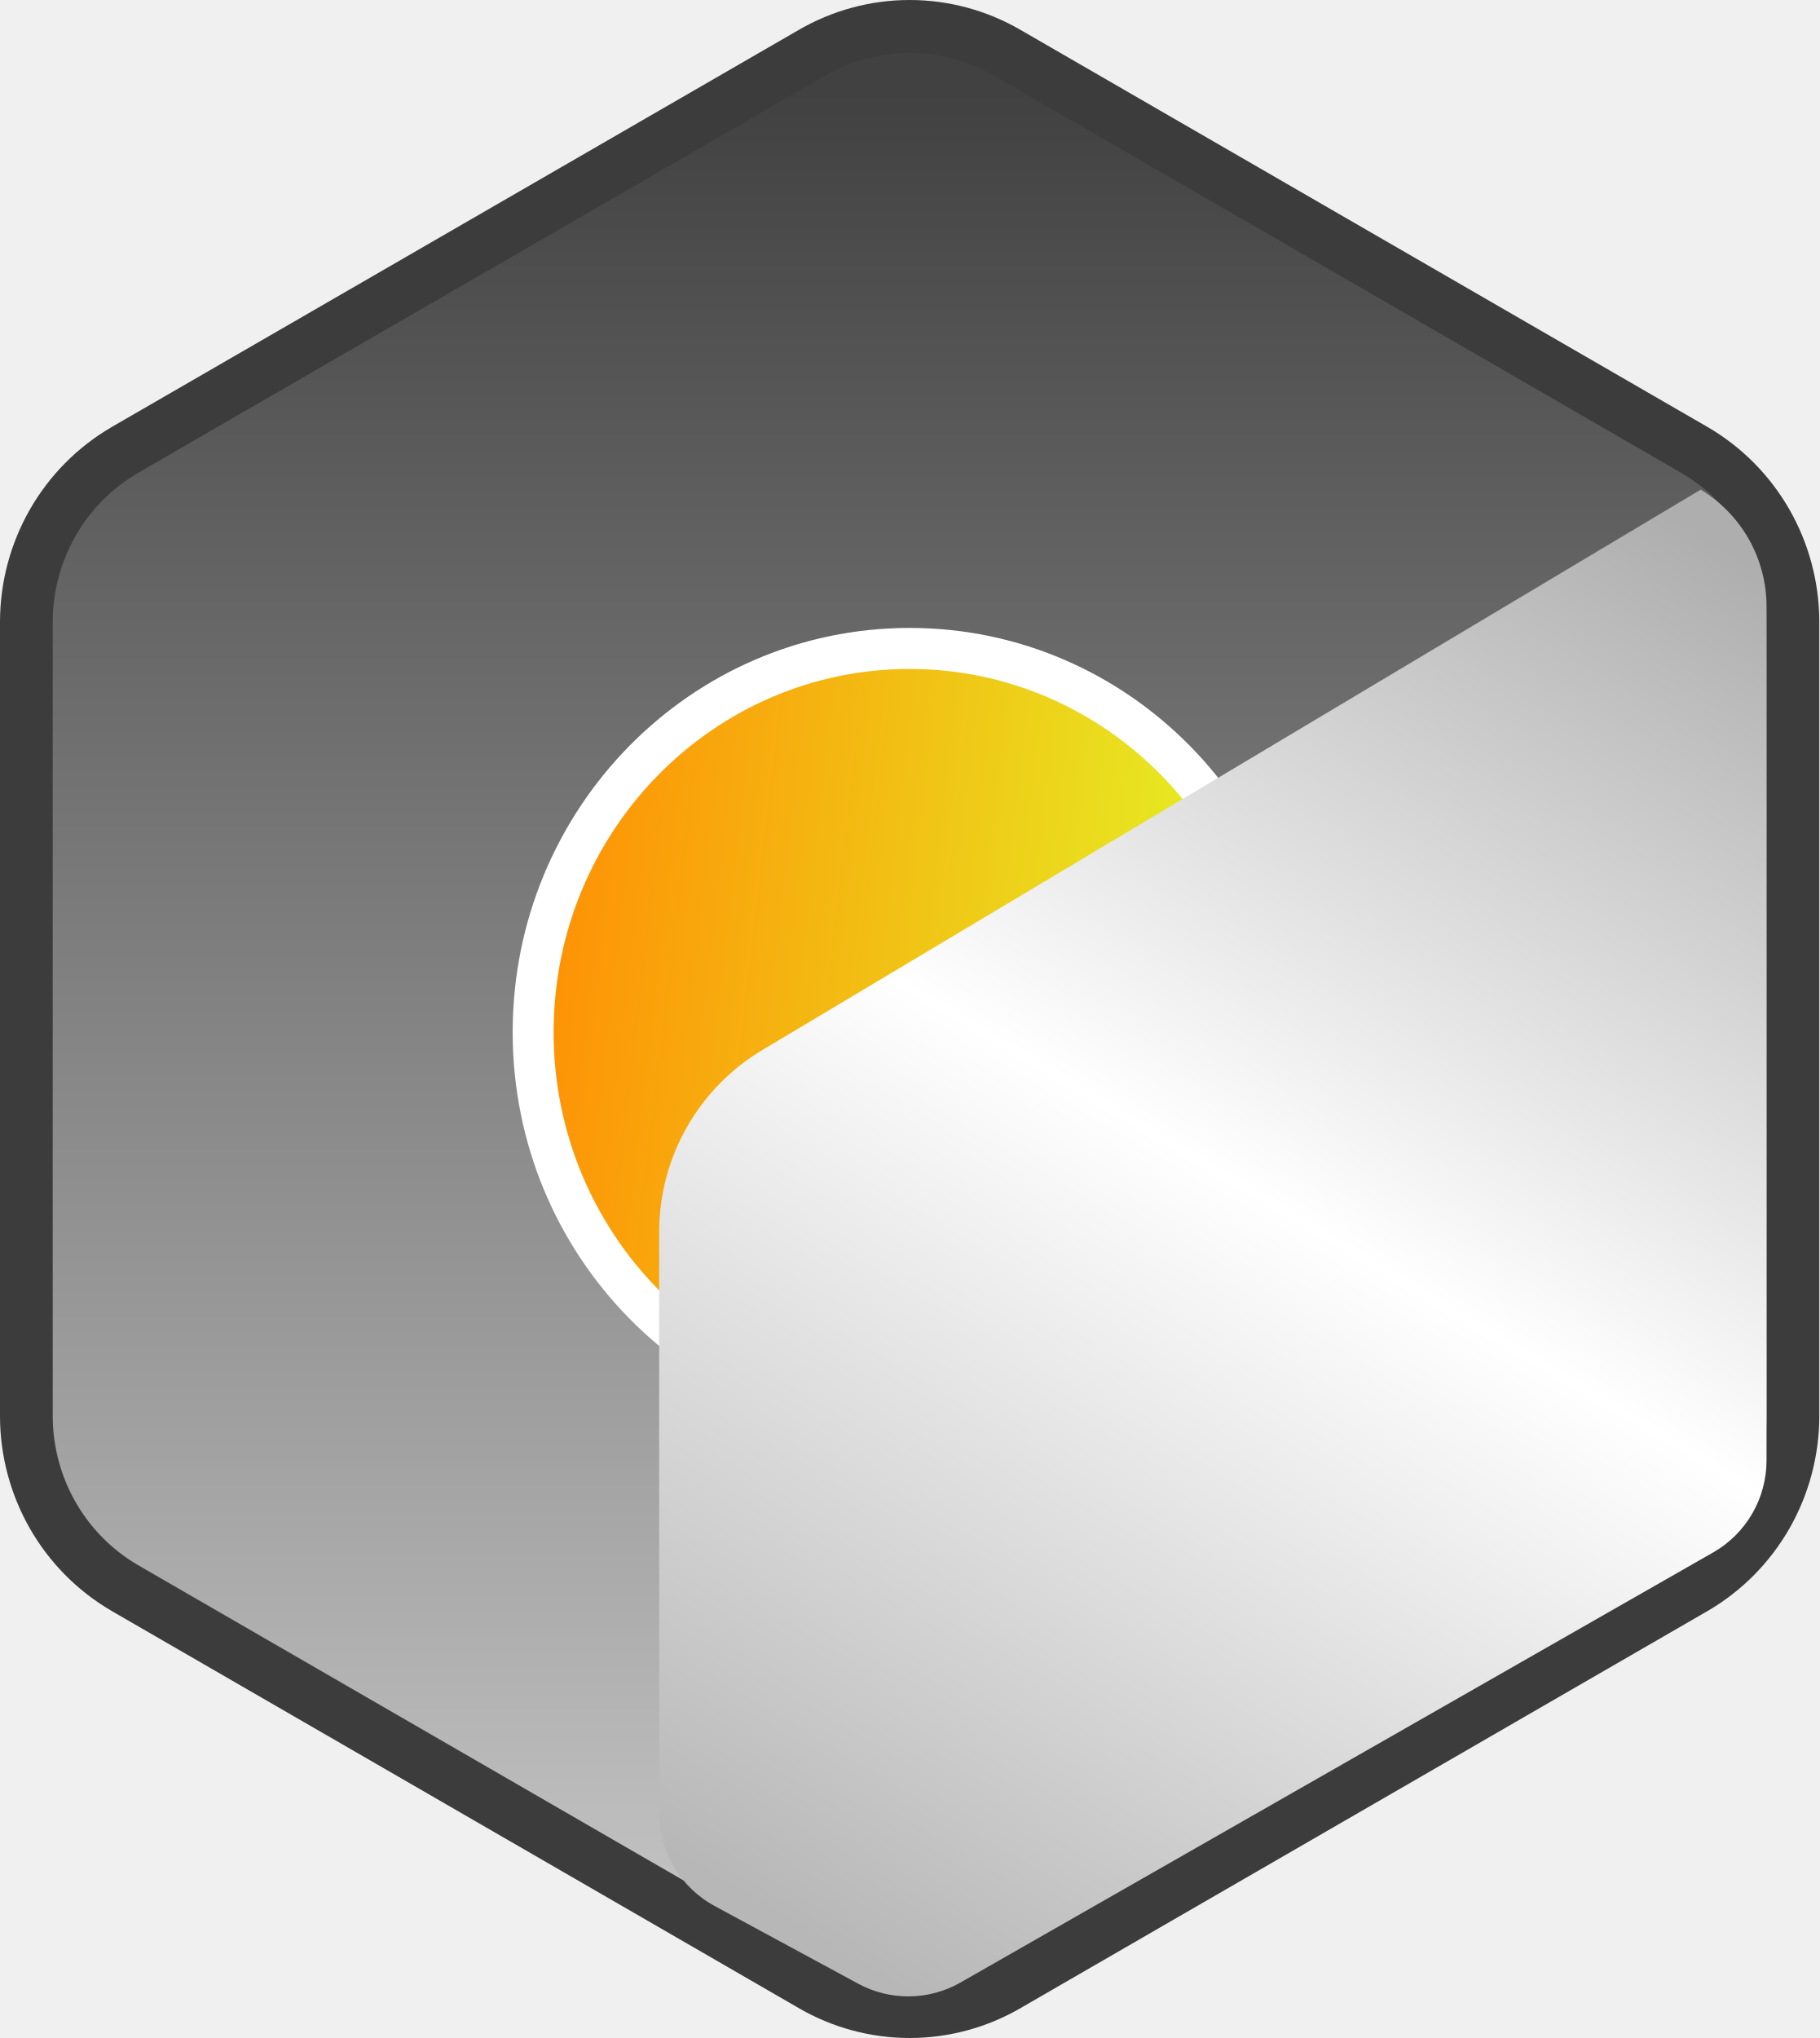
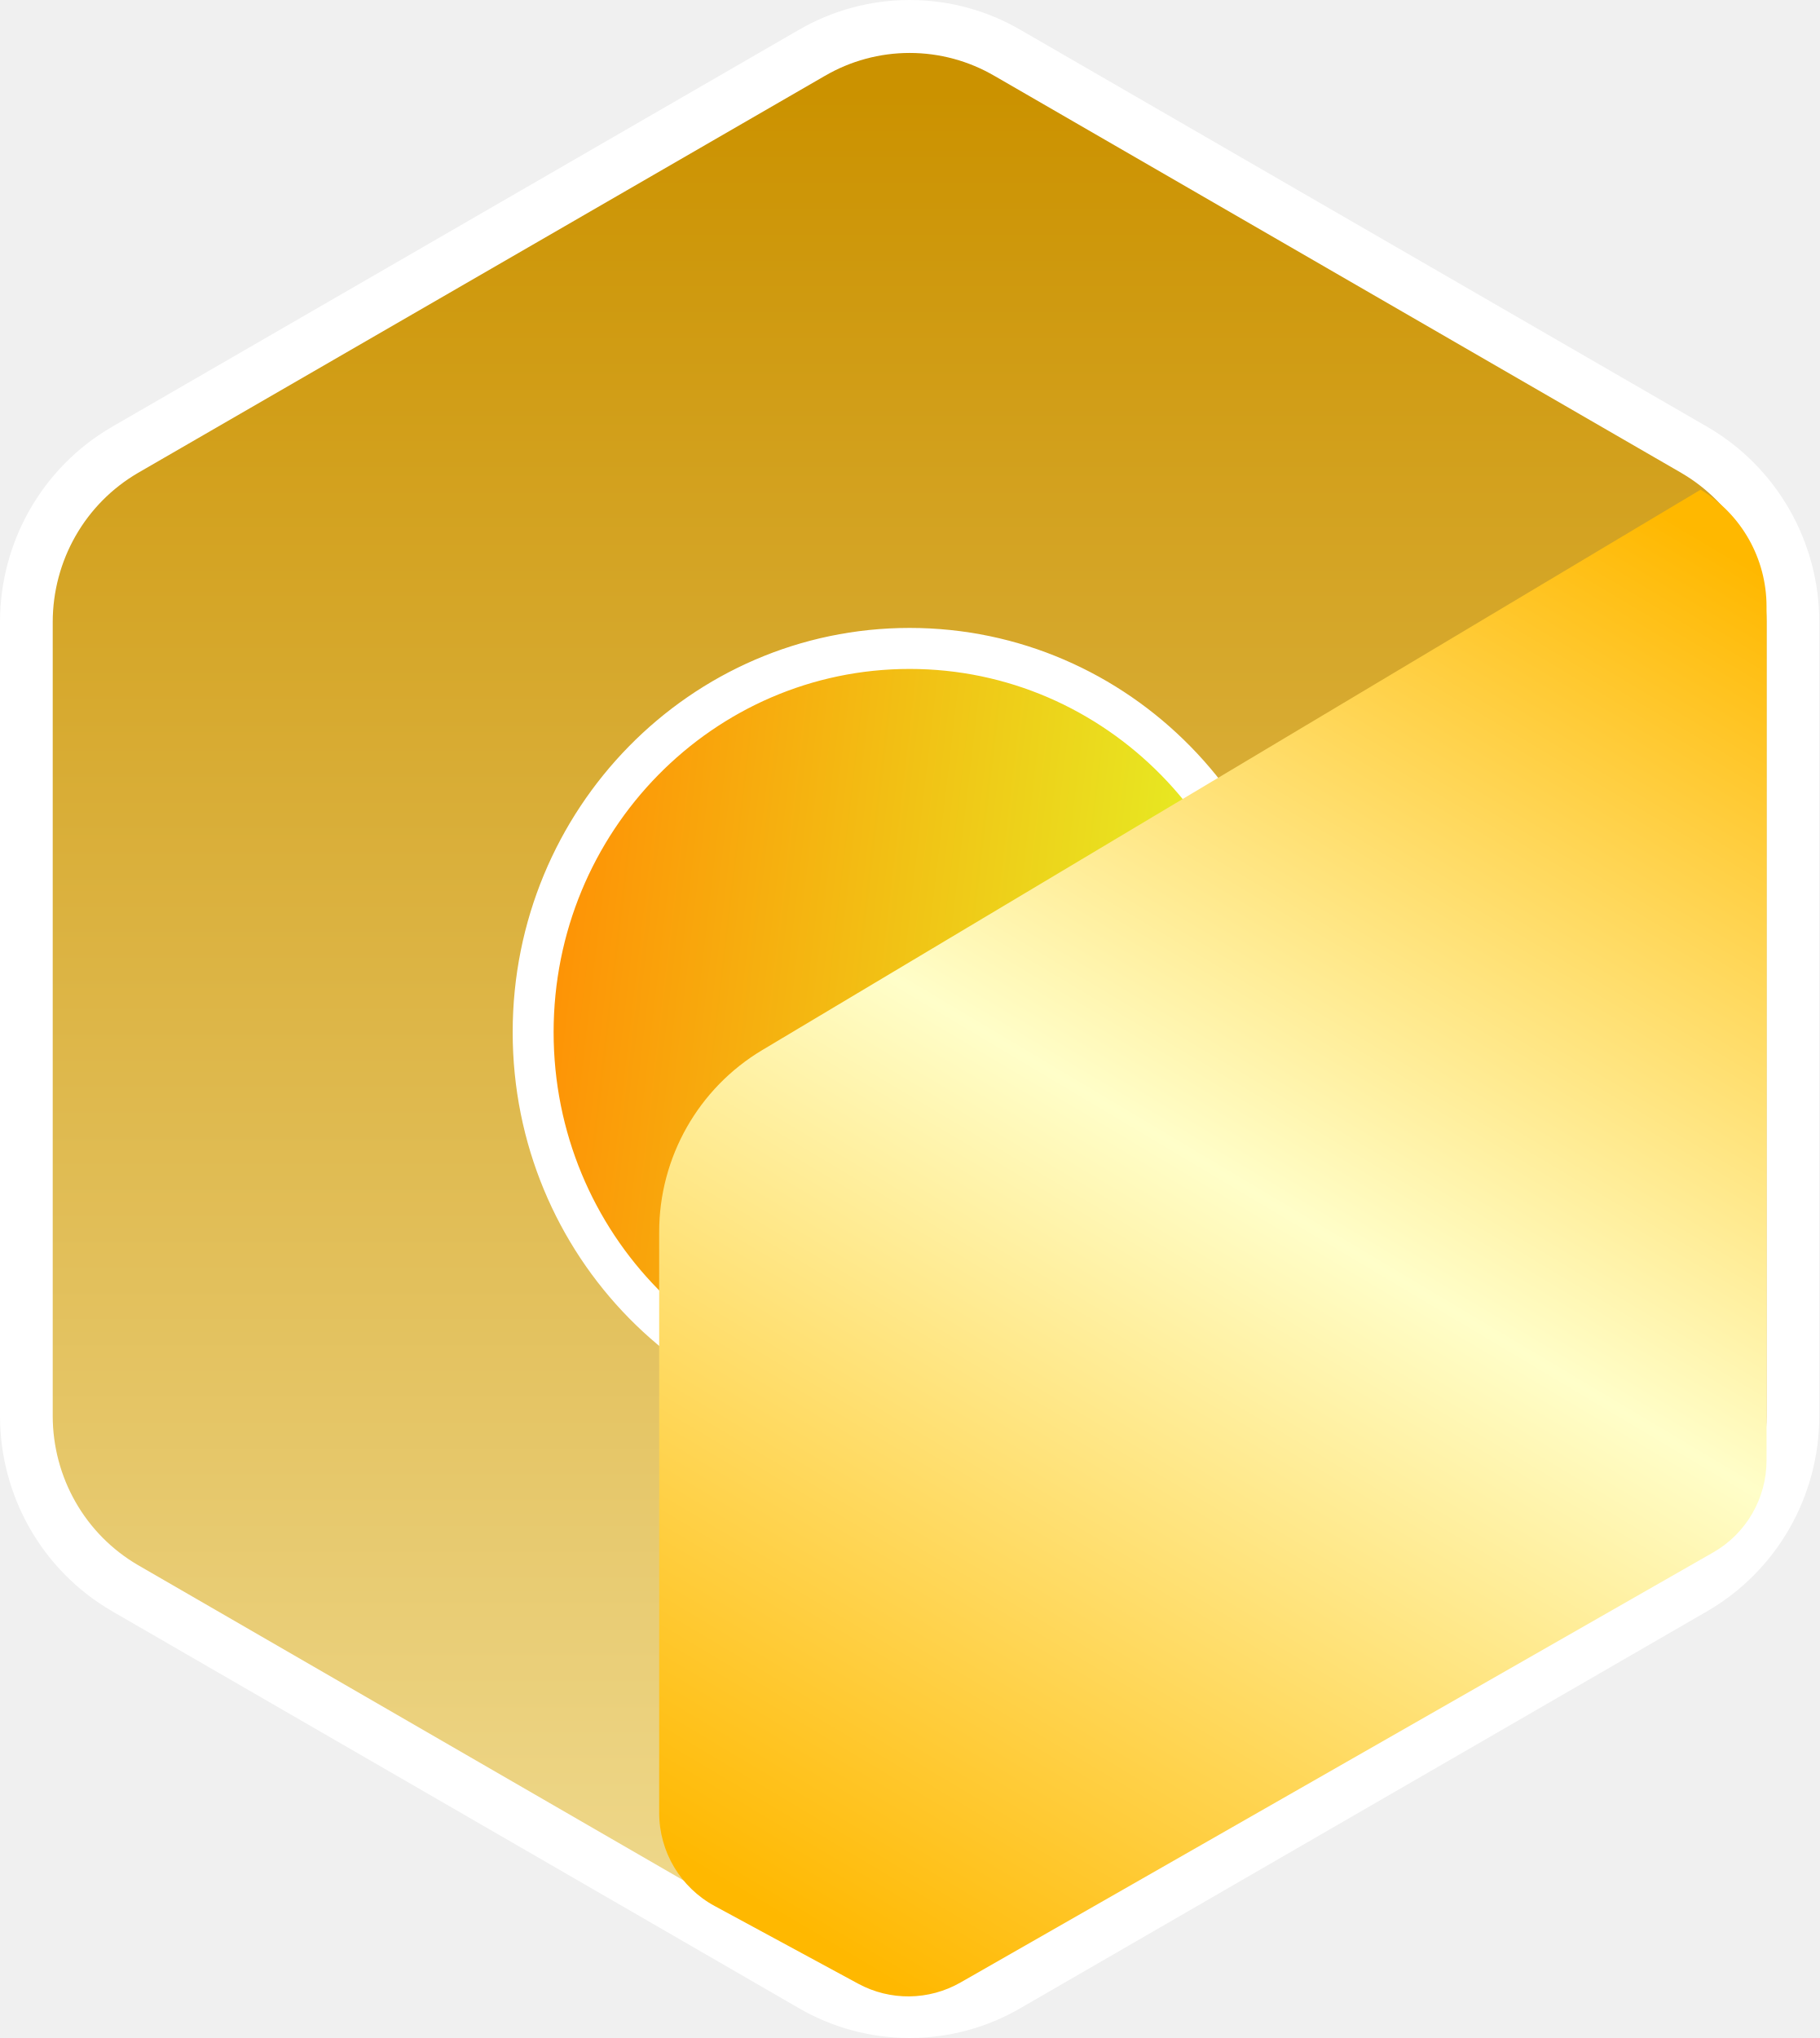
<svg xmlns="http://www.w3.org/2000/svg" width="50" height="56" viewBox="0 0 50 56" fill="none">
-   <path d="M49.625 38.912V38.912V17.089V17.089C49.624 16.071 49.359 15.072 48.855 14.191C48.351 13.309 47.627 12.577 46.754 12.068L46.753 12.067L27.874 1.156C27.873 1.156 27.873 1.156 27.873 1.156C27 0.646 26.009 0.378 25 0.378C23.991 0.378 23 0.646 22.127 1.156C22.127 1.156 22.126 1.156 22.126 1.156L3.247 12.067L3.245 12.068C2.373 12.577 1.648 13.309 1.145 14.191C0.641 15.072 0.376 16.071 0.374 17.089V17.089L0.374 38.912L0.374 38.912C0.376 39.929 0.641 40.929 1.145 41.81C1.648 42.691 2.373 43.423 3.245 43.933L3.247 43.934L22.126 54.844C22.126 54.844 22.126 54.844 22.127 54.844C23 55.354 23.991 55.623 25 55.623C26.009 55.623 27 55.354 27.873 54.844C27.873 54.844 27.873 54.844 27.874 54.844L46.753 43.934L46.754 43.933C47.627 43.423 48.351 42.691 48.855 41.81C49.359 40.929 49.624 39.929 49.625 38.912Z" fill="url(#paint0_linear_22_1453)" stroke="white" stroke-width="0.7" stroke-linecap="round" stroke-linejoin="round" />
-   <path fill-rule="evenodd" clip-rule="evenodd" d="M21.94 0.829C22.87 0.286 23.925 0 25 0C26.075 0 27.13 0.286 28.06 0.829C28.061 0.829 28.061 0.829 28.062 0.83L46.943 11.741C47.872 12.284 48.643 13.064 49.18 14.002C49.716 14.941 49.999 16.005 50 17.088V38.912C49.999 39.995 49.716 41.059 49.18 41.998C48.643 42.936 47.872 43.716 46.943 44.259L46.94 44.261L28.062 55.17C28.061 55.171 28.061 55.171 28.061 55.171C27.13 55.714 26.075 56 25 56C23.925 56 22.869 55.714 21.939 55.171C21.939 55.171 21.939 55.171 21.938 55.17L3.06 44.261L3.058 44.259C2.128 43.716 1.357 42.936 0.82 41.998C0.284 41.059 0.001 39.995 0 38.912V17.088C0.001 16.005 0.284 14.941 0.82 14.002C1.357 13.064 2.128 12.284 3.058 11.741L3.06 11.739L21.938 0.83C21.939 0.829 21.939 0.829 21.94 0.829ZM25 1.455C24.181 1.455 23.377 1.672 22.667 2.087L22.664 2.088L3.786 12.998C3.786 12.998 3.785 12.999 3.785 12.999C3.077 13.413 2.487 14.008 2.077 14.726C1.667 15.444 1.45 16.259 1.449 17.089V38.911C1.45 39.741 1.667 40.556 2.077 41.274C2.487 41.992 3.077 42.587 3.785 43.001C3.785 43.001 3.786 43.002 3.786 43.002L22.667 53.913C23.377 54.328 24.181 54.545 25 54.545C25.819 54.545 26.623 54.328 27.333 53.913L27.336 53.912L46.214 43.002C46.214 43.002 46.215 43.001 46.215 43.001C46.923 42.587 47.513 41.992 47.923 41.274C48.333 40.556 48.55 39.741 48.551 38.911V17.089C48.55 16.259 48.333 15.444 47.923 14.726C47.513 14.008 46.923 13.413 46.215 12.999C46.215 12.999 46.214 12.998 46.214 12.998L27.336 2.088L27.333 2.087C26.623 1.672 25.819 1.455 25 1.455Z" fill="#3C3C3C" />
-   <path d="M35.71 28.363C35.71 34.388 30.915 39.272 25 39.272C19.085 39.272 14.29 34.388 14.29 28.363C14.29 22.338 19.085 17.454 25 17.454C30.915 17.454 35.71 22.338 35.71 28.363Z" fill="url(#paint1_linear_22_1453)" />
+   <path d="M49.625 38.912V38.912V17.089V17.089C49.624 16.071 49.359 15.072 48.855 14.191C48.351 13.309 47.627 12.577 46.754 12.068L46.753 12.067L27.874 1.156C27.873 1.156 27.873 1.156 27.873 1.156C27 0.646 26.009 0.378 25 0.378C23.991 0.378 23 0.646 22.127 1.156C22.127 1.156 22.126 1.156 22.126 1.156L3.247 12.067L3.245 12.068C2.373 12.577 1.648 13.309 1.145 14.191C0.641 15.072 0.376 16.071 0.374 17.089V17.089L0.374 38.912L0.374 38.912C0.376 39.929 0.641 40.929 1.145 41.81C1.648 42.691 2.373 43.423 3.245 43.933L3.247 43.934L22.126 54.844C22.126 54.844 22.126 54.844 22.127 54.844C23 55.354 23.991 55.623 25 55.623C26.009 55.623 27 55.354 27.873 54.844C27.873 54.844 27.873 54.844 27.874 54.844L46.753 43.934L46.754 43.933C47.627 43.423 48.351 42.691 48.855 41.81C49.359 40.929 49.624 39.929 49.625 38.912Z" fill="url(#paint0_linear_7_5153)" stroke="white" stroke-width="0.7" stroke-linecap="round" stroke-linejoin="round" />
+   <path fill-rule="evenodd" clip-rule="evenodd" d="M21.94 0.829C22.87 0.286 23.925 0 25 0C26.075 0 27.13 0.286 28.06 0.829C28.061 0.829 28.061 0.829 28.062 0.83L46.943 11.741C47.872 12.284 48.643 13.064 49.18 14.002C49.716 14.941 49.999 16.005 50 17.088V38.912C49.999 39.995 49.716 41.059 49.18 41.998C48.643 42.936 47.872 43.716 46.943 44.259L46.94 44.261L28.062 55.17C28.061 55.171 28.061 55.171 28.061 55.171C27.13 55.714 26.075 56 25 56C23.925 56 22.869 55.714 21.939 55.171C21.939 55.171 21.939 55.171 21.938 55.17L3.06 44.261L3.058 44.259C2.128 43.716 1.357 42.936 0.82 41.998C0.284 41.059 0.001 39.995 0 38.912V17.088C0.001 16.005 0.284 14.941 0.82 14.002C1.357 13.064 2.128 12.284 3.058 11.741L3.06 11.739L21.938 0.83C21.939 0.829 21.939 0.829 21.94 0.829ZM25 1.455C24.181 1.455 23.377 1.672 22.667 2.087L22.664 2.088L3.786 12.998C3.786 12.998 3.785 12.999 3.785 12.999C3.077 13.413 2.487 14.008 2.077 14.726C1.667 15.444 1.45 16.259 1.449 17.089V38.911C1.45 39.741 1.667 40.556 2.077 41.274C2.487 41.992 3.077 42.587 3.785 43.001C3.785 43.001 3.786 43.002 3.786 43.002L22.667 53.913C23.377 54.328 24.181 54.545 25 54.545C25.819 54.545 26.623 54.328 27.333 53.913L27.336 53.912L46.214 43.002C46.214 43.002 46.215 43.001 46.215 43.001C46.923 42.587 47.513 41.992 47.923 41.274C48.333 40.556 48.55 39.741 48.551 38.911V17.089C48.55 16.259 48.333 15.444 47.923 14.726C47.513 14.008 46.923 13.413 46.215 12.999C46.215 12.999 46.214 12.998 46.214 12.998L27.336 2.088L27.333 2.087C26.623 1.672 25.819 1.455 25 1.455Z" fill="white" />
+   <path d="M35.71 28.363C35.71 34.388 30.915 39.272 25 39.272C19.085 39.272 14.29 34.388 14.29 28.363C14.29 22.338 19.085 17.454 25 17.454C30.915 17.454 35.71 22.338 35.71 28.363Z" fill="url(#paint1_linear_7_5153)" />
  <path d="M34.885 28.363C34.885 33.943 30.448 38.445 25 38.445C19.552 38.445 15.115 33.943 15.115 28.363C15.115 22.783 19.552 18.281 25 18.281C30.448 18.281 34.885 22.783 34.885 28.363ZM25 39.372C30.972 39.372 35.81 34.442 35.81 28.363C35.81 22.285 30.972 17.354 25 17.354C19.028 17.354 14.19 22.285 14.19 28.363C14.19 34.442 19.028 39.372 25 39.372Z" fill="white" stroke="white" stroke-width="0.2" />
-   <path d="M18.116 33.855C18.116 31.803 19.192 29.903 20.949 28.854L46.739 13.455C47.863 14.132 48.55 15.351 48.55 16.666V40.127C48.55 41.173 47.991 42.138 47.086 42.656L26.396 54.476C25.527 54.972 24.465 54.984 23.586 54.508L19.639 52.372C18.701 51.864 18.116 50.881 18.116 49.811V33.855Z" fill="url(#paint2_linear_22_1453)" />
+   <path d="M18.116 33.855C18.116 31.803 19.192 29.903 20.949 28.854L46.739 13.455C47.863 14.132 48.55 15.351 48.55 16.666V40.127C48.55 41.173 47.991 42.138 47.086 42.656L26.396 54.476C25.527 54.972 24.465 54.984 23.586 54.508L19.639 52.372C18.701 51.864 18.116 50.881 18.116 49.811V33.855Z" fill="url(#paint2_linear_7_5153)" />
  <defs>
-     <linearGradient id="paint0_linear_22_1453" x1="25" y1="75.637" x2="25" y2="2.546" gradientUnits="userSpaceOnUse">
-       <stop stop-color="white" />
-       <stop offset="1" stop-color="#414141" />
+     <linearGradient id="paint0_linear_7_5153" x1="25" y1="75.637" x2="25" y2="2.546" gradientUnits="userSpaceOnUse">
+       <stop stop-color="#FFF9CD" />
+       <stop offset="1" stop-color="#CB9200" />
    </linearGradient>
-     <linearGradient id="paint1_linear_22_1453" x1="14.29" y1="26.181" x2="36.364" y2="28.761" gradientUnits="userSpaceOnUse">
+     <linearGradient id="paint1_linear_7_5153" x1="14.29" y1="26.181" x2="36.364" y2="28.761" gradientUnits="userSpaceOnUse">
      <stop stop-color="#FF8E04" />
      <stop offset="1" stop-color="#E1FF29" />
    </linearGradient>
-     <linearGradient id="paint2_linear_22_1453" x1="47.101" y1="14.91" x2="23.775" y2="54.116" gradientUnits="userSpaceOnUse">
-       <stop stop-color="#AEAEAE" />
-       <stop offset="0.478" stop-color="white" />
-       <stop offset="1" stop-color="#B7B7B7" />
+     <linearGradient id="paint2_linear_7_5153" x1="47.101" y1="14.91" x2="23.775" y2="54.116" gradientUnits="userSpaceOnUse">
+       <stop stop-color="#FFB800" />
+       <stop offset="0.478" stop-color="#FFFEC9" />
+       <stop offset="1" stop-color="#FFB800" />
    </linearGradient>
  </defs>
</svg>
